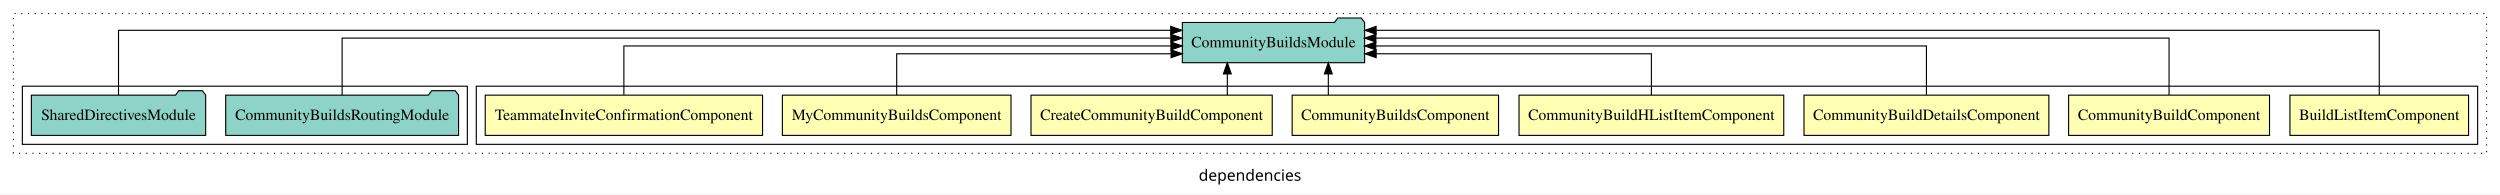
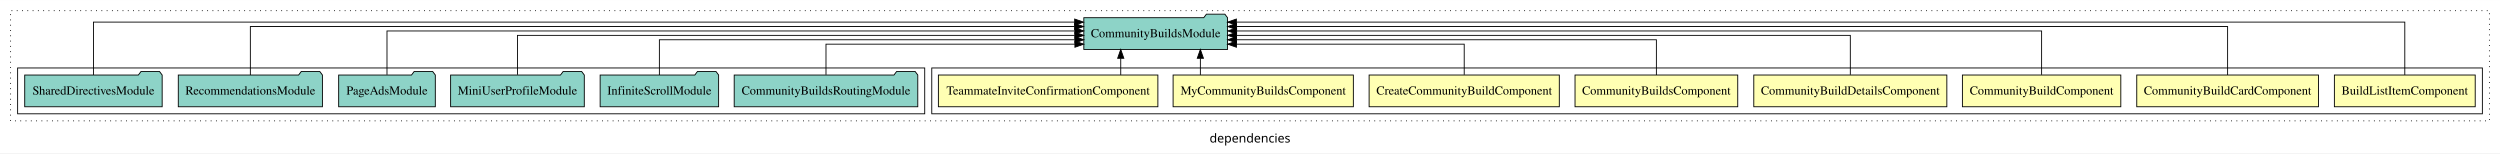
- <svg xmlns="http://www.w3.org/2000/svg" width="2236pt" height="174pt" viewBox="0.00 0.00 2236.00 173.80">
+ <svg xmlns="http://www.w3.org/2000/svg" width="2836pt" height="174pt" viewBox="0.00 0.00 2836.00 173.80">
  <g id="graph0" class="graph" transform="scale(1 1) rotate(0) translate(4 169.8)">
-     <polygon fill="white" stroke="transparent" points="-4,4 -4,-169.8 2232,-169.8 2232,4 -4,4" />
-     <text text-anchor="middle" x="1114" y="-8.2" font-family="sans-serif" font-size="14.00">dependencies</text>
+     <polygon fill="white" stroke="transparent" points="-4,4 -4,-169.8 2832,-169.8 2832,4 -4,4" />
+     <text text-anchor="middle" x="1414" y="-8.2" font-family="sans-serif" font-size="14.00">dependencies</text>
    <g id="clust1" class="cluster">
-       <polygon fill="none" stroke="black" stroke-dasharray="1,5" points="8,-32.8 8,-157.8 2220,-157.8 2220,-32.8 8,-32.8" />
+       <polygon fill="none" stroke="black" stroke-dasharray="1,5" points="8,-32.8 8,-157.8 2820,-157.8 2820,-32.8 8,-32.8" />
    </g>
    <g id="clust2" class="cluster">
-       <polygon fill="none" stroke="black" points="422,-40.8 422,-92.8 2212,-92.8 2212,-40.8 422,-40.8" />
+       <polygon fill="none" stroke="black" points="1053,-40.8 1053,-92.8 2812,-92.8 2812,-40.8 1053,-40.8" />
    </g>
    <g id="clust11" class="cluster">
-       <polygon fill="none" stroke="black" points="16,-40.8 16,-92.8 414,-92.8 414,-40.8 16,-40.8" />
+       <polygon fill="none" stroke="black" points="16,-40.8 16,-92.8 1045,-92.8 1045,-40.8 16,-40.8" />
    </g>
    <g id="node1" class="node">
-       <polygon fill="#ffffb3" stroke="black" points="2203.89,-84.8 2044.11,-84.8 2044.11,-48.8 2203.89,-48.8 2203.89,-84.8" />
-       <text text-anchor="middle" x="2124" y="-62.6" font-family="Times,serif" font-size="14.00">BuildListItemComponent</text>
+       <polygon fill="#ffffb3" stroke="black" points="2803.88,-84.8 2644.12,-84.8 2644.12,-48.8 2803.88,-48.8 2803.88,-84.8" />
+       <text text-anchor="middle" x="2724" y="-62.6" font-family="Times,serif" font-size="14.00">BuildListItemComponent</text>
    </g>
    <g id="node9" class="node">
-       <polygon fill="#8dd3c7" stroke="black" points="1216.51,-149.8 1213.51,-153.8 1192.51,-153.8 1189.51,-149.8 1053.49,-149.8 1053.49,-113.8 1216.51,-113.8 1216.51,-149.8" />
-       <text text-anchor="middle" x="1135" y="-127.6" font-family="Times,serif" font-size="14.00">CommunityBuildsModule</text>
+       <polygon fill="#8dd3c7" stroke="black" points="1388.51,-149.8 1385.51,-153.8 1364.51,-153.8 1361.51,-149.8 1225.49,-149.8 1225.49,-113.8 1388.51,-113.8 1388.51,-149.8" />
+       <text text-anchor="middle" x="1307" y="-127.6" font-family="Times,serif" font-size="14.00">CommunityBuildsModule</text>
    </g>
    <g id="edge1" class="edge">
-       <path fill="none" stroke="black" d="M2124,-84.81C2124,-107.29 2124,-142.8 2124,-142.8 2124,-142.8 1226.78,-142.8 1226.78,-142.8" />
-       <polygon fill="black" stroke="black" points="1226.78,-139.3 1216.78,-142.8 1226.78,-146.3 1226.78,-139.3" />
+       <path fill="none" stroke="black" d="M2724,-84.89C2724,-107.93 2724,-144.8 2724,-144.8 2724,-144.8 1398.53,-144.8 1398.53,-144.8" />
+       <polygon fill="black" stroke="black" points="1398.53,-141.3 1388.53,-144.8 1398.53,-148.3 1398.53,-141.3" />
    </g>
    <g id="node2" class="node">
-       <polygon fill="#ffffb3" stroke="black" points="2025.85,-84.8 1846.15,-84.8 1846.15,-48.8 2025.85,-48.8 2025.85,-84.8" />
-       <text text-anchor="middle" x="1936" y="-62.6" font-family="Times,serif" font-size="14.00">CommunityBuildComponent</text>
+       <polygon fill="#ffffb3" stroke="black" points="2626.06,-84.8 2419.94,-84.8 2419.94,-48.8 2626.06,-48.8 2626.06,-84.8" />
+       <text text-anchor="middle" x="2523" y="-62.6" font-family="Times,serif" font-size="14.00">CommunityBuildCardComponent</text>
    </g>
    <g id="edge2" class="edge">
-       <path fill="none" stroke="black" d="M1936,-84.93C1936,-105.37 1936,-135.8 1936,-135.8 1936,-135.8 1226.58,-135.8 1226.58,-135.8" />
-       <polygon fill="black" stroke="black" points="1226.58,-132.3 1216.58,-135.8 1226.58,-139.3 1226.58,-132.3" />
+       <path fill="none" stroke="black" d="M2523,-84.84C2523,-106.46 2523,-139.8 2523,-139.8 2523,-139.8 1398.67,-139.8 1398.67,-139.8" />
+       <polygon fill="black" stroke="black" points="1398.67,-136.3 1388.67,-139.8 1398.67,-143.3 1398.67,-136.3" />
    </g>
    <g id="node3" class="node">
-       <polygon fill="#ffffb3" stroke="black" points="1828.5,-84.8 1609.5,-84.8 1609.5,-48.8 1828.5,-48.8 1828.5,-84.8" />
-       <text text-anchor="middle" x="1719" y="-62.6" font-family="Times,serif" font-size="14.00">CommunityBuildDetailsComponent</text>
+       <polygon fill="#ffffb3" stroke="black" points="2401.85,-84.8 2222.15,-84.8 2222.15,-48.8 2401.85,-48.8 2401.85,-84.8" />
+       <text text-anchor="middle" x="2312" y="-62.6" font-family="Times,serif" font-size="14.00">CommunityBuildComponent</text>
    </g>
    <g id="edge3" class="edge">
-       <path fill="none" stroke="black" d="M1719,-85.07C1719,-103.36 1719,-128.8 1719,-128.8 1719,-128.8 1226.51,-128.8 1226.51,-128.8" />
-       <polygon fill="black" stroke="black" points="1226.51,-125.3 1216.51,-128.8 1226.51,-132.3 1226.51,-125.3" />
+       <path fill="none" stroke="black" d="M2312,-85.02C2312,-105.17 2312,-134.8 2312,-134.8 2312,-134.8 1398.82,-134.8 1398.82,-134.8" />
+       <polygon fill="black" stroke="black" points="1398.82,-131.3 1388.82,-134.8 1398.82,-138.3 1398.82,-131.3" />
    </g>
    <g id="node4" class="node">
-       <polygon fill="#ffffb3" stroke="black" points="1591.39,-84.8 1354.61,-84.8 1354.61,-48.8 1591.39,-48.8 1591.39,-84.8" />
-       <text text-anchor="middle" x="1473" y="-62.6" font-family="Times,serif" font-size="14.00">CommunityBuildHListItemComponent</text>
+       <polygon fill="#ffffb3" stroke="black" points="2204.5,-84.8 1985.5,-84.8 1985.5,-48.8 2204.5,-48.8 2204.5,-84.8" />
+       <text text-anchor="middle" x="2095" y="-62.6" font-family="Times,serif" font-size="14.00">CommunityBuildDetailsComponent</text>
    </g>
    <g id="edge4" class="edge">
-       <path fill="none" stroke="black" d="M1473,-84.81C1473,-100.85 1473,-121.8 1473,-121.8 1473,-121.8 1226.82,-121.8 1226.82,-121.8" />
-       <polygon fill="black" stroke="black" points="1226.82,-118.3 1216.82,-121.8 1226.82,-125.3 1226.82,-118.3" />
+       <path fill="none" stroke="black" d="M2095,-85.02C2095,-103.63 2095,-129.8 2095,-129.8 2095,-129.8 1398.73,-129.8 1398.73,-129.8" />
+       <polygon fill="black" stroke="black" points="1398.73,-126.3 1388.73,-129.8 1398.73,-133.3 1398.73,-126.3" />
    </g>
    <g id="node5" class="node">
-       <polygon fill="#ffffb3" stroke="black" points="1336.29,-84.8 1151.71,-84.8 1151.71,-48.8 1336.29,-48.8 1336.29,-84.8" />
-       <text text-anchor="middle" x="1244" y="-62.6" font-family="Times,serif" font-size="14.00">CommunityBuildsComponent</text>
+       <polygon fill="#ffffb3" stroke="black" points="1967.29,-84.8 1782.71,-84.8 1782.71,-48.8 1967.29,-48.8 1967.29,-84.8" />
+       <text text-anchor="middle" x="1875" y="-62.6" font-family="Times,serif" font-size="14.00">CommunityBuildsComponent</text>
    </g>
    <g id="edge5" class="edge">
-       <path fill="none" stroke="black" d="M1184.05,-84.91C1184.05,-84.91 1184.05,-103.79 1184.05,-103.79" />
-       <polygon fill="black" stroke="black" points="1180.55,-103.79 1184.05,-113.79 1187.55,-103.79 1180.55,-103.79" />
+       <path fill="none" stroke="black" d="M1875,-84.83C1875,-101.86 1875,-124.8 1875,-124.8 1875,-124.8 1398.68,-124.8 1398.68,-124.8" />
+       <polygon fill="black" stroke="black" points="1398.68,-121.3 1388.68,-124.8 1398.68,-128.3 1398.68,-121.3" />
    </g>
    <g id="node6" class="node">
-       <polygon fill="#ffffb3" stroke="black" points="1133.88,-84.8 918.12,-84.8 918.12,-48.8 1133.88,-48.8 1133.88,-84.8" />
-       <text text-anchor="middle" x="1026" y="-62.6" font-family="Times,serif" font-size="14.00">CreateCommunityBuildComponent</text>
+       <polygon fill="#ffffb3" stroke="black" points="1764.88,-84.8 1549.12,-84.8 1549.12,-48.8 1764.88,-48.8 1764.88,-84.8" />
+       <text text-anchor="middle" x="1657" y="-62.6" font-family="Times,serif" font-size="14.00">CreateCommunityBuildComponent</text>
    </g>
    <g id="edge6" class="edge">
-       <path fill="none" stroke="black" d="M1093.72,-84.91C1093.72,-84.91 1093.72,-103.79 1093.72,-103.79" />
-       <polygon fill="black" stroke="black" points="1090.22,-103.79 1093.72,-113.79 1097.22,-103.79 1090.22,-103.79" />
+       <path fill="none" stroke="black" d="M1657,-85.04C1657,-100.37 1657,-119.8 1657,-119.8 1657,-119.8 1398.62,-119.8 1398.62,-119.8" />
+       <polygon fill="black" stroke="black" points="1398.62,-116.3 1388.62,-119.8 1398.62,-123.3 1398.62,-116.3" />
    </g>
    <g id="node7" class="node">
-       <polygon fill="#ffffb3" stroke="black" points="900.24,-84.8 695.76,-84.8 695.76,-48.8 900.24,-48.8 900.24,-84.8" />
-       <text text-anchor="middle" x="798" y="-62.6" font-family="Times,serif" font-size="14.00">MyCommunityBuildsComponent</text>
+       <polygon fill="#ffffb3" stroke="black" points="1531.24,-84.8 1326.76,-84.8 1326.76,-48.8 1531.24,-48.8 1531.24,-84.8" />
+       <text text-anchor="middle" x="1429" y="-62.6" font-family="Times,serif" font-size="14.00">MyCommunityBuildsComponent</text>
    </g>
    <g id="edge7" class="edge">
-       <path fill="none" stroke="black" d="M798,-84.81C798,-100.85 798,-121.8 798,-121.8 798,-121.8 1043.42,-121.8 1043.42,-121.8" />
-       <polygon fill="black" stroke="black" points="1043.42,-125.3 1053.42,-121.8 1043.42,-118.3 1043.42,-125.3" />
+       <path fill="none" stroke="black" d="M1357.69,-84.91C1357.69,-84.91 1357.69,-103.79 1357.69,-103.79" />
+       <polygon fill="black" stroke="black" points="1354.19,-103.79 1357.69,-113.79 1361.19,-103.79 1354.19,-103.79" />
    </g>
    <g id="node8" class="node">
-       <polygon fill="#ffffb3" stroke="black" points="678.01,-84.8 429.99,-84.8 429.99,-48.8 678.01,-48.8 678.01,-84.8" />
-       <text text-anchor="middle" x="554" y="-62.6" font-family="Times,serif" font-size="14.00">TeammateInviteConfirmationComponent</text>
+       <polygon fill="#ffffb3" stroke="black" points="1309.5,-84.8 1060.5,-84.8 1060.5,-48.8 1309.5,-48.8 1309.5,-84.8" />
+       <text text-anchor="middle" x="1185" y="-62.6" font-family="Times,serif" font-size="14.00">TeammateInviteConfirmationComponent</text>
    </g>
    <g id="edge8" class="edge">
-       <path fill="none" stroke="black" d="M554,-85.07C554,-103.36 554,-128.8 554,-128.8 554,-128.8 1043.3,-128.8 1043.3,-128.8" />
-       <polygon fill="black" stroke="black" points="1043.3,-132.3 1053.3,-128.8 1043.3,-125.3 1043.3,-132.3" />
+       <path fill="none" stroke="black" d="M1267.37,-84.91C1267.37,-84.91 1267.37,-103.79 1267.37,-103.79" />
+       <polygon fill="black" stroke="black" points="1263.87,-103.79 1267.37,-113.79 1270.87,-103.79 1263.87,-103.79" />
    </g>
    <g id="node10" class="node">
-       <polygon fill="#8dd3c7" stroke="black" points="406.13,-84.8 403.13,-88.8 382.13,-88.8 379.13,-84.8 197.87,-84.8 197.87,-48.8 406.13,-48.8 406.13,-84.8" />
-       <text text-anchor="middle" x="302" y="-62.6" font-family="Times,serif" font-size="14.00">CommunityBuildsRoutingModule</text>
+       <polygon fill="#8dd3c7" stroke="black" points="1037.13,-84.8 1034.13,-88.8 1013.13,-88.8 1010.13,-84.8 828.87,-84.8 828.87,-48.8 1037.13,-48.8 1037.13,-84.8" />
+       <text text-anchor="middle" x="933" y="-62.6" font-family="Times,serif" font-size="14.00">CommunityBuildsRoutingModule</text>
    </g>
    <g id="edge9" class="edge">
-       <path fill="none" stroke="black" d="M302,-84.93C302,-105.37 302,-135.8 302,-135.8 302,-135.8 1043.23,-135.8 1043.23,-135.8" />
-       <polygon fill="black" stroke="black" points="1043.23,-139.3 1053.23,-135.8 1043.23,-132.3 1043.23,-139.3" />
+       <path fill="none" stroke="black" d="M933,-85.04C933,-100.37 933,-119.8 933,-119.8 933,-119.8 1215.39,-119.8 1215.39,-119.8" />
+       <polygon fill="black" stroke="black" points="1215.39,-123.3 1225.39,-119.8 1215.39,-116.3 1215.39,-123.3" />
    </g>
    <g id="node11" class="node">
-       <polygon fill="#8dd3c7" stroke="black" points="179.95,-84.8 176.95,-88.8 155.95,-88.8 152.95,-84.8 24.05,-84.8 24.05,-48.8 179.95,-48.8 179.95,-84.8" />
+       <polygon fill="#8dd3c7" stroke="black" points="811.2,-84.8 808.2,-88.8 787.2,-88.8 784.2,-84.8 676.8,-84.8 676.8,-48.8 811.2,-48.8 811.2,-84.8" />
+       <text text-anchor="middle" x="744" y="-62.6" font-family="Times,serif" font-size="14.00">InfiniteScrollModule</text>
+     </g>
+     <g id="edge10" class="edge">
+       <path fill="none" stroke="black" d="M744,-84.83C744,-101.86 744,-124.8 744,-124.8 744,-124.8 1215.44,-124.8 1215.44,-124.8" />
+       <polygon fill="black" stroke="black" points="1215.44,-128.3 1225.44,-124.8 1215.44,-121.3 1215.44,-128.3" />
+     </g>
+     <g id="node12" class="node">
+       <polygon fill="#8dd3c7" stroke="black" points="658.82,-84.8 655.82,-88.8 634.82,-88.8 631.82,-84.8 507.18,-84.8 507.18,-48.8 658.82,-48.8 658.82,-84.8" />
+       <text text-anchor="middle" x="583" y="-62.6" font-family="Times,serif" font-size="14.00">MiniUserProfileModule</text>
+     </g>
+     <g id="edge11" class="edge">
+       <path fill="none" stroke="black" d="M583,-85.02C583,-103.63 583,-129.8 583,-129.8 583,-129.8 1215.36,-129.8 1215.36,-129.8" />
+       <polygon fill="black" stroke="black" points="1215.36,-133.3 1225.36,-129.8 1215.36,-126.3 1215.36,-133.3" />
+     </g>
+     <g id="node13" class="node">
+       <polygon fill="#8dd3c7" stroke="black" points="489.82,-84.8 486.82,-88.8 465.82,-88.8 462.82,-84.8 380.18,-84.8 380.18,-48.8 489.82,-48.8 489.82,-84.8" />
+       <text text-anchor="middle" x="435" y="-62.6" font-family="Times,serif" font-size="14.00">PageAdsModule</text>
+     </g>
+     <g id="edge12" class="edge">
+       <path fill="none" stroke="black" d="M435,-85.02C435,-105.17 435,-134.8 435,-134.8 435,-134.8 1215.36,-134.8 1215.36,-134.8" />
+       <polygon fill="black" stroke="black" points="1215.36,-138.3 1225.36,-134.8 1215.36,-131.3 1215.36,-138.3" />
+     </g>
+     <g id="node14" class="node">
+       <polygon fill="#8dd3c7" stroke="black" points="361.75,-84.8 358.75,-88.8 337.75,-88.8 334.75,-84.8 198.25,-84.8 198.25,-48.8 361.75,-48.8 361.75,-84.8" />
+       <text text-anchor="middle" x="280" y="-62.6" font-family="Times,serif" font-size="14.00">RecommendationsModule</text>
+     </g>
+     <g id="edge13" class="edge">
+       <path fill="none" stroke="black" d="M280,-84.84C280,-106.46 280,-139.8 280,-139.8 280,-139.8 1215.12,-139.8 1215.12,-139.8" />
+       <polygon fill="black" stroke="black" points="1215.12,-143.3 1225.12,-139.8 1215.12,-136.3 1215.12,-143.3" />
+     </g>
+     <g id="node15" class="node">
+       <polygon fill="#8dd3c7" stroke="black" points="179.96,-84.8 176.96,-88.8 155.96,-88.8 152.96,-84.8 24.04,-84.8 24.04,-48.8 179.96,-48.8 179.96,-84.8" />
      <text text-anchor="middle" x="102" y="-62.6" font-family="Times,serif" font-size="14.00">SharedDirectivesModule</text>
    </g>
-     <g id="edge10" class="edge">
-       <path fill="none" stroke="black" d="M102,-84.81C102,-107.29 102,-142.8 102,-142.8 102,-142.8 1043.08,-142.8 1043.08,-142.8" />
-       <polygon fill="black" stroke="black" points="1043.08,-146.3 1053.08,-142.8 1043.08,-139.3 1043.08,-146.3" />
+     <g id="edge14" class="edge">
+       <path fill="none" stroke="black" d="M102,-84.89C102,-107.93 102,-144.8 102,-144.8 102,-144.8 1215.12,-144.8 1215.12,-144.8" />
+       <polygon fill="black" stroke="black" points="1215.12,-148.3 1225.12,-144.8 1215.12,-141.3 1215.12,-148.3" />
    </g>
  </g>
</svg>
